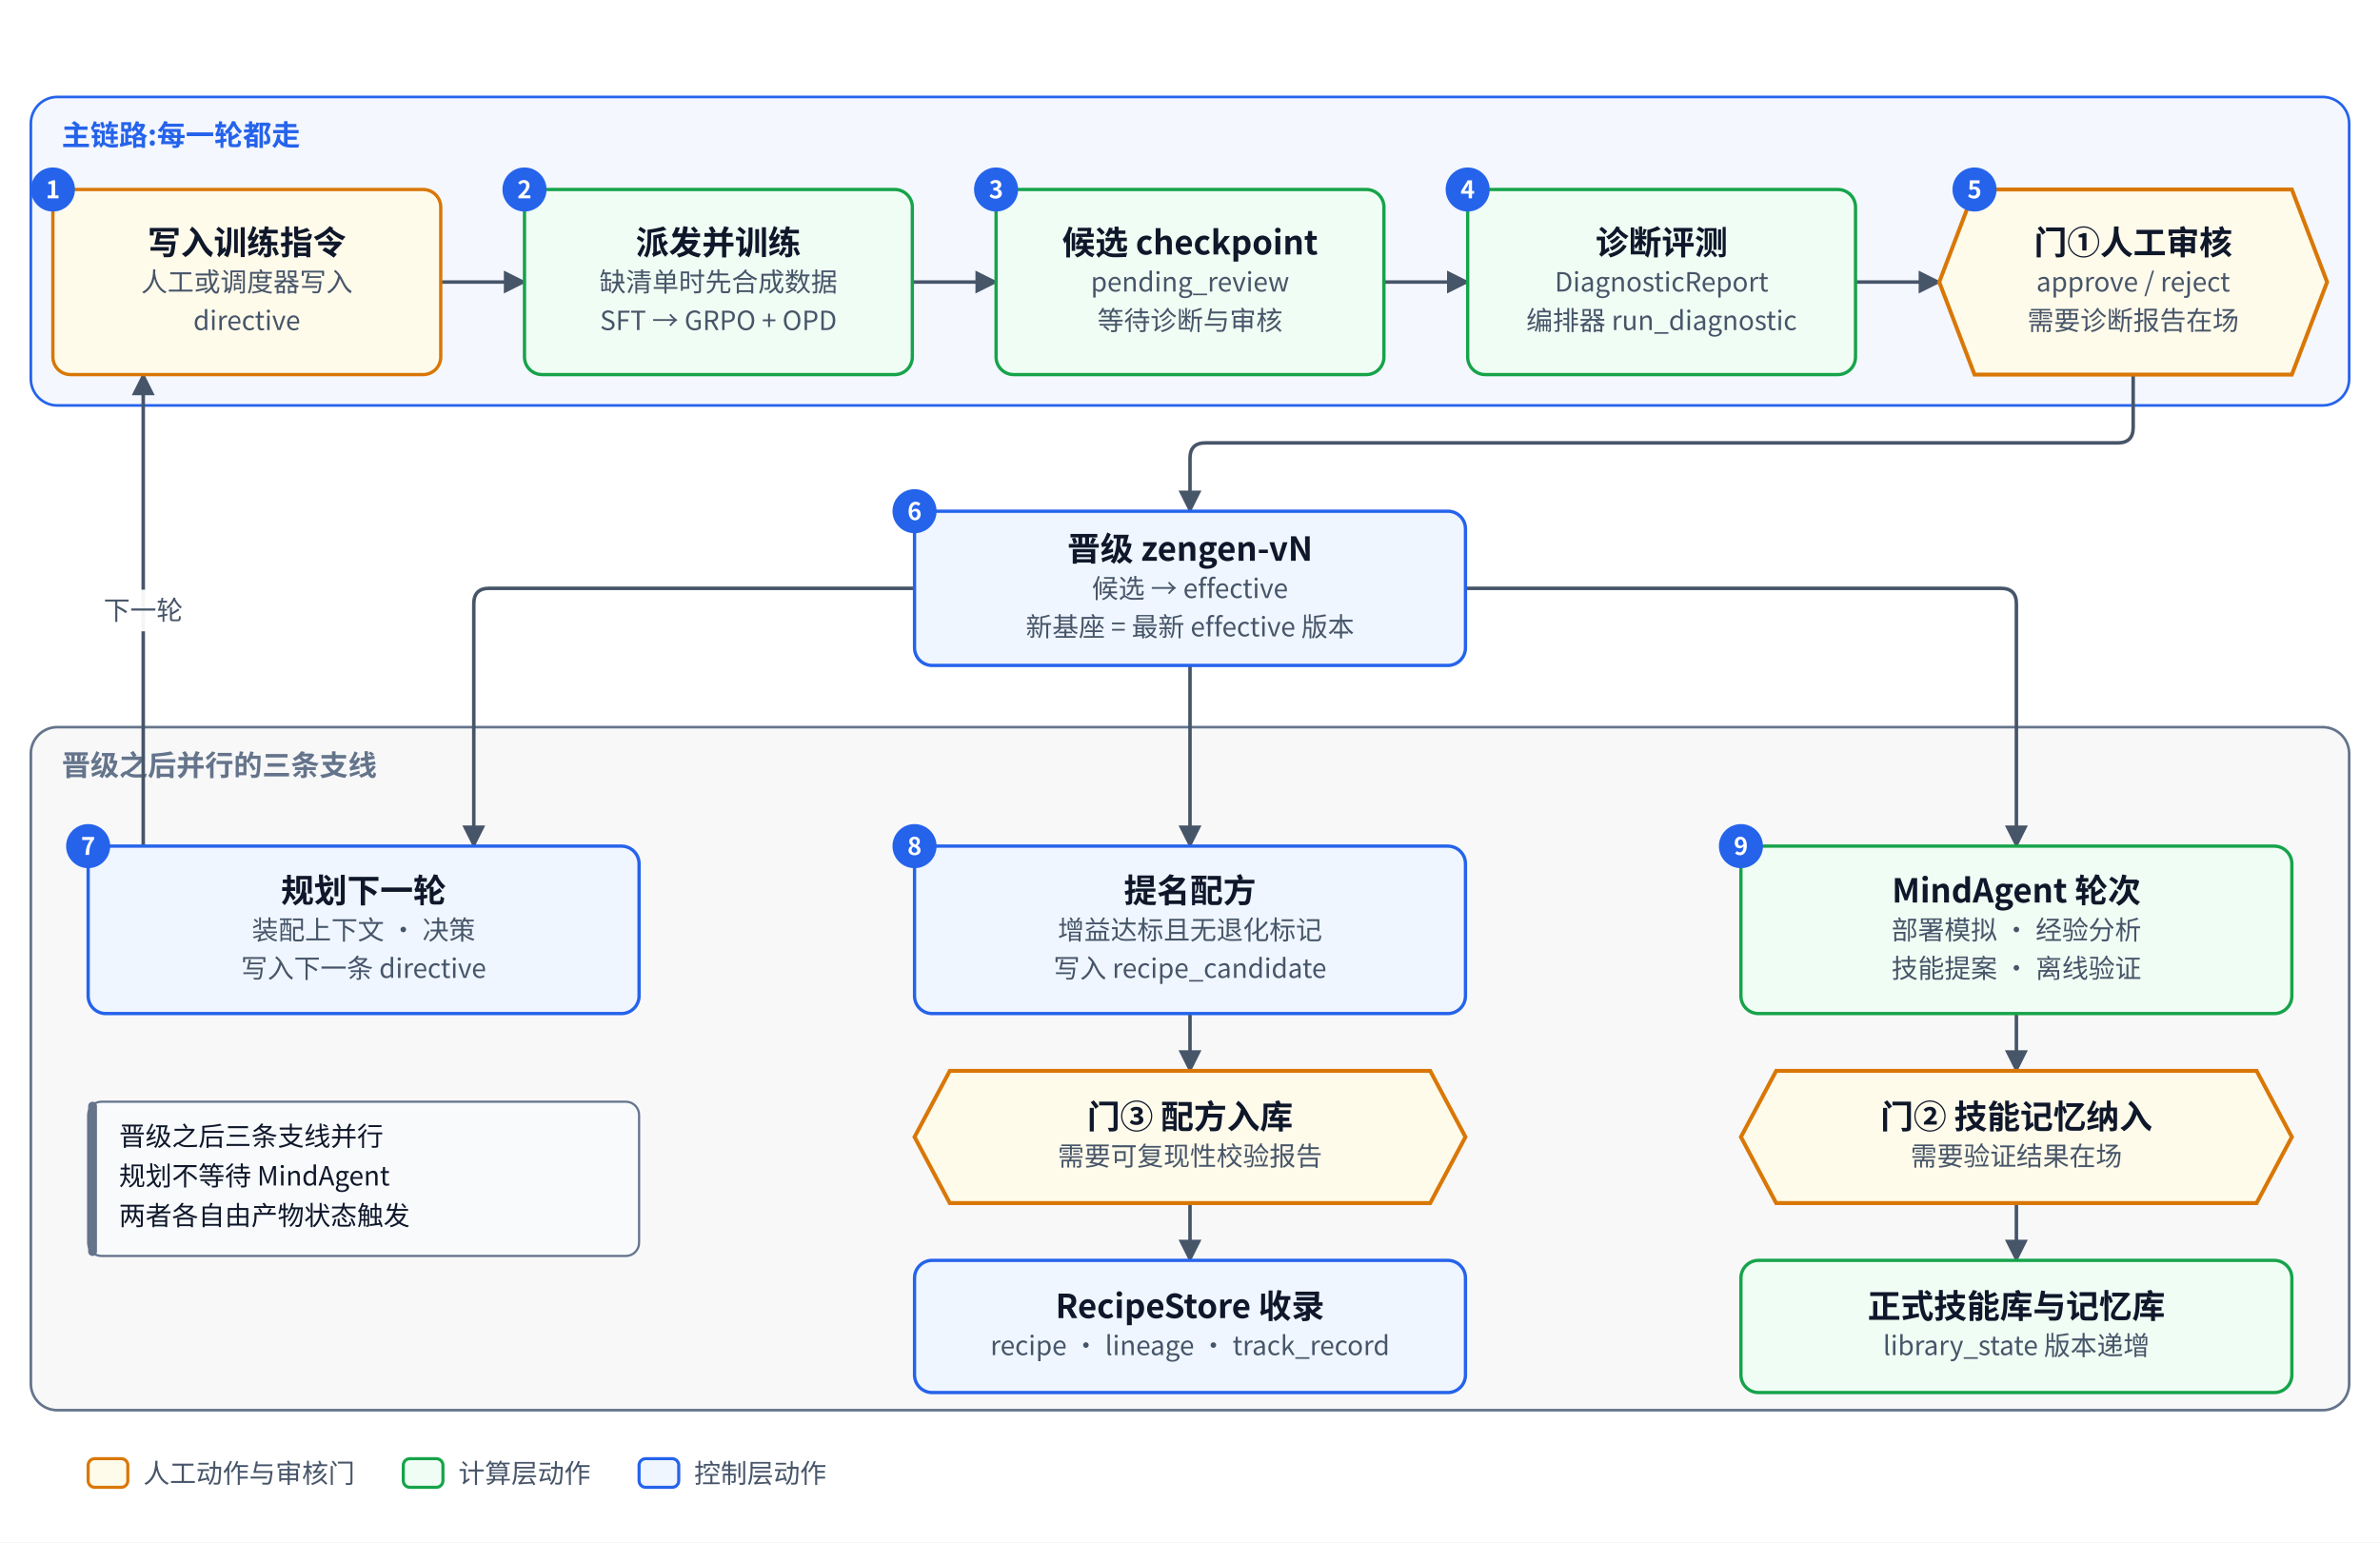
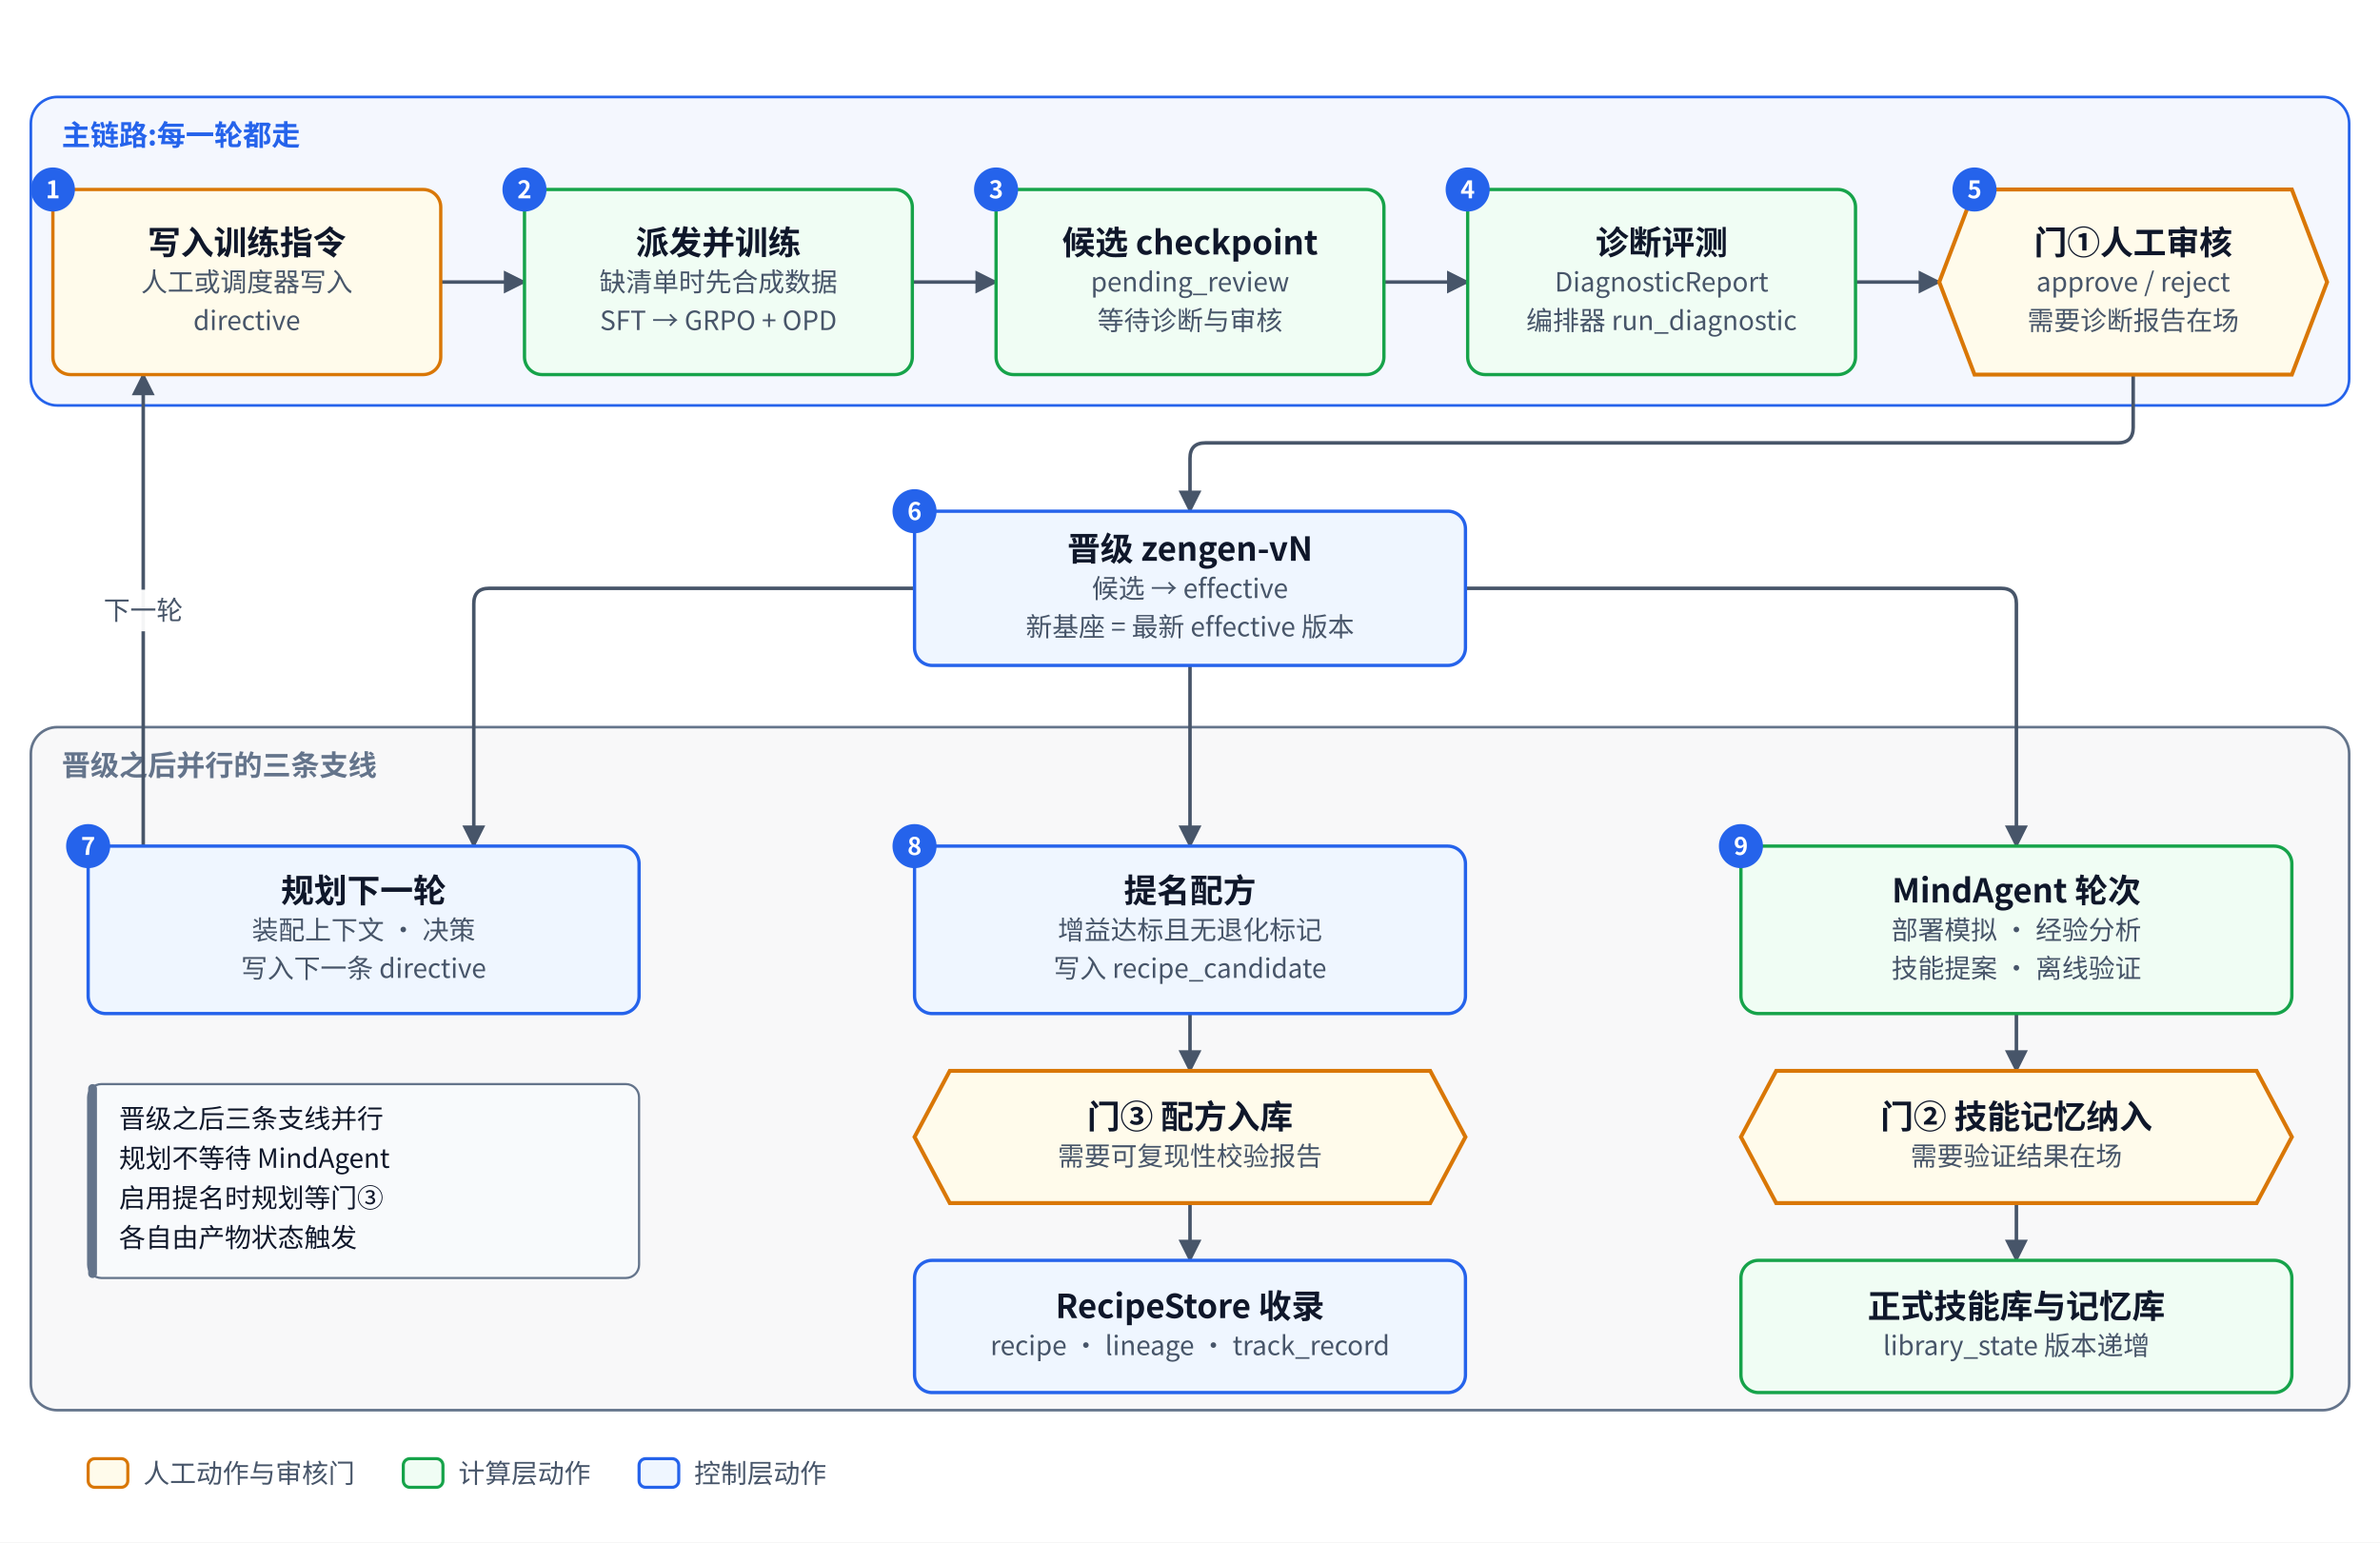
<svg xmlns="http://www.w3.org/2000/svg" viewBox="0 0 1080 700" width="1080" height="700" role="img" aria-labelledby="t d" font-family="-apple-system,BlinkMacSystemFont,'PingFang SC','Hiragino Sans GB','Noto Sans CJK SC','Microsoft YaHei','Segoe UI',Helvetica,Arial,sans-serif">
  <defs>
    <marker id="ah0" viewBox="0 0 10 10" refX="9" refY="5" markerWidth="6.5" markerHeight="6.5" orient="auto-start-reverse">
      <path d="M0,0 L10,5 L0,10 z" fill="#475569" />
    </marker>
  </defs>
  <rect width="1080" height="700" fill="#ffffff" />
  <rect x="14" y="44" width="1052" height="140" rx="12" fill="#2563eb" fill-opacity="0.05" stroke="#2563eb" stroke-width="1.2" />
  <text x="28" y="66" text-anchor="start" font-size="13" font-weight="700" fill="#2563eb">主链路:每一轮都走</text>
  <rect x="14" y="330" width="1052" height="310" rx="12" fill="#64748b" fill-opacity="0.05" stroke="#64748b" stroke-width="1.2" />
  <text x="28" y="352" text-anchor="start" font-size="13" font-weight="700" fill="#64748b">晋级之后并行的三条支线</text>
  <path d="M200.0,128.0 L238.0,128.0" fill="none" stroke="#475569" stroke-width="1.6" stroke-linejoin="round" stroke-linecap="round" marker-end="url(#ah0)" />
  <path d="M414.0,128.0 L452.0,128.0" fill="none" stroke="#475569" stroke-width="1.6" stroke-linejoin="round" stroke-linecap="round" marker-end="url(#ah0)" />
  <path d="M628.0,128.0 L666.0,128.0" fill="none" stroke="#475569" stroke-width="1.6" stroke-linejoin="round" stroke-linecap="round" marker-end="url(#ah0)" />
  <path d="M842.0,128.0 L880.0,128.0" fill="none" stroke="#475569" stroke-width="1.6" stroke-linejoin="round" stroke-linecap="round" marker-end="url(#ah0)" />
  <path d="M968.0,170.0 L968.0,194.0 Q968.0,201.0 961.0,201.0 L547.0,201.0 Q540.0,201.0 540.0,208.0 L540.0,232.0" fill="none" stroke="#475569" stroke-width="1.6" stroke-linejoin="round" stroke-linecap="round" marker-end="url(#ah0)" />
  <path d="M415.0,267.0 L222.0,267.0 Q215.0,267.0 215.0,274.0 L215.0,384.0" fill="none" stroke="#475569" stroke-width="1.6" stroke-linejoin="round" stroke-linecap="round" marker-end="url(#ah0)" />
  <path d="M540.0,302.0 L540.0,384.0" fill="none" stroke="#475569" stroke-width="1.6" stroke-linejoin="round" stroke-linecap="round" marker-end="url(#ah0)" />
  <path d="M665.0,267.0 L908.0,267.0 Q915.0,267.0 915.0,274.0 L915.0,384.0" fill="none" stroke="#475569" stroke-width="1.6" stroke-linejoin="round" stroke-linecap="round" marker-end="url(#ah0)" />
  <path d="M65.0,384.0 L65.0,170.0" fill="none" stroke="#475569" stroke-width="1.6" stroke-linejoin="round" stroke-linecap="round" marker-end="url(#ah0)" />
  <path d="M540.0,460.0 L540.0,486.0" fill="none" stroke="#475569" stroke-width="1.6" stroke-linejoin="round" stroke-linecap="round" marker-end="url(#ah0)" />
  <path d="M540.0,546.0 L540.0,572.0" fill="none" stroke="#475569" stroke-width="1.6" stroke-linejoin="round" stroke-linecap="round" marker-end="url(#ah0)" />
  <path d="M915.0,460.0 L915.0,486.0" fill="none" stroke="#475569" stroke-width="1.6" stroke-linejoin="round" stroke-linecap="round" marker-end="url(#ah0)" />
  <path d="M915.0,546.0 L915.0,572.0" fill="none" stroke="#475569" stroke-width="1.6" stroke-linejoin="round" stroke-linecap="round" marker-end="url(#ah0)" />
  <rect x="24" y="86" width="176" height="84" rx="8" fill="#fffbeb" stroke="#d97706" stroke-width="1.5" />
  <text x="112.0" y="115.5" text-anchor="middle" font-size="15" font-weight="700" fill="#0f172a">写入训练指令</text>
  <text x="112.0" y="132.3" text-anchor="middle" font-size="12" fill="#475569">人工或调度器写入</text>
  <text x="112.0" y="149.8" text-anchor="middle" font-size="12" fill="#475569">directive</text>
  <rect x="238" y="86" width="176" height="84" rx="8" fill="#f0fdf4" stroke="#16a34a" stroke-width="1.5" />
  <text x="326.0" y="115.5" text-anchor="middle" font-size="15" font-weight="700" fill="#0f172a">派发并训练</text>
  <text x="326.0" y="132.3" text-anchor="middle" font-size="12" fill="#475569">缺清单时先合成数据</text>
  <text x="326.0" y="149.8" text-anchor="middle" font-size="12" fill="#475569">SFT → GRPO + OPD</text>
  <rect x="452" y="86" width="176" height="84" rx="8" fill="#f0fdf4" stroke="#16a34a" stroke-width="1.5" />
  <text x="540.0" y="115.5" text-anchor="middle" font-size="15" font-weight="700" fill="#0f172a">候选 checkpoint</text>
  <text x="540.0" y="132.3" text-anchor="middle" font-size="12" fill="#475569">pending_review</text>
  <text x="540.0" y="149.8" text-anchor="middle" font-size="12" fill="#475569">等待诊断与审核</text>
  <rect x="666" y="86" width="176" height="84" rx="8" fill="#f0fdf4" stroke="#16a34a" stroke-width="1.5" />
  <text x="754.0" y="115.5" text-anchor="middle" font-size="15" font-weight="700" fill="#0f172a">诊断评测</text>
  <text x="754.0" y="132.3" text-anchor="middle" font-size="12" fill="#475569">DiagnosticReport</text>
  <text x="754.0" y="149.8" text-anchor="middle" font-size="12" fill="#475569">编排器 run_diagnostic</text>
  <polygon points="896.0,86.0 1040.0,86.0 1056.0,128.0 1040.0,170.0 896.0,170.0 880.0,128.0" fill="#fffbeb" stroke="#d97706" stroke-width="1.8" />
  <text x="968.0" y="115.5" text-anchor="middle" font-size="15" font-weight="700" fill="#0f172a">门①人工审核</text>
  <text x="968.0" y="132.3" text-anchor="middle" font-size="12" fill="#475569">approve / reject</text>
  <text x="968.0" y="149.8" text-anchor="middle" font-size="12" fill="#475569">需要诊断报告在场</text>
  <rect x="415" y="232" width="250" height="70" rx="8" fill="#eff6ff" stroke="#2563eb" stroke-width="1.5" />
  <text x="540.0" y="254.5" text-anchor="middle" font-size="15" font-weight="700" fill="#0f172a">晋级 zengen-vN</text>
  <text x="540.0" y="271.4" text-anchor="middle" font-size="12" fill="#475569">候选 → effective</text>
  <text x="540.0" y="288.8" text-anchor="middle" font-size="12" fill="#475569">新基座 = 最新 effective 版本</text>
  <rect x="40" y="384" width="250" height="76" rx="8" fill="#eff6ff" stroke="#2563eb" stroke-width="1.5" />
  <text x="165.0" y="409.6" text-anchor="middle" font-size="15" font-weight="700" fill="#0f172a">规划下一轮</text>
  <text x="165.0" y="426.4" text-anchor="middle" font-size="12" fill="#475569">装配上下文 · 决策</text>
  <text x="165.0" y="443.8" text-anchor="middle" font-size="12" fill="#475569">写入下一条 directive</text>
  <rect x="415" y="384" width="250" height="76" rx="8" fill="#eff6ff" stroke="#2563eb" stroke-width="1.5" />
  <text x="540.0" y="409.6" text-anchor="middle" font-size="15" font-weight="700" fill="#0f172a">提名配方</text>
  <text x="540.0" y="426.4" text-anchor="middle" font-size="12" fill="#475569">增益达标且无退化标记</text>
  <text x="540.0" y="443.8" text-anchor="middle" font-size="12" fill="#475569">写入 recipe_candidate</text>
  <rect x="790" y="384" width="250" height="76" rx="8" fill="#f0fdf4" stroke="#16a34a" stroke-width="1.5" />
  <text x="915.0" y="409.6" text-anchor="middle" font-size="15" font-weight="700" fill="#0f172a">MindAgent 轮次</text>
  <text x="915.0" y="426.4" text-anchor="middle" font-size="12" fill="#475569">部署模拟 · 经验分析</text>
  <text x="915.0" y="443.8" text-anchor="middle" font-size="12" fill="#475569">技能提案 · 离线验证</text>
  <polygon points="431.0,486.0 649.0,486.0 665.0,516.0 649.0,546.0 431.0,546.0 415.0,516.0" fill="#fffbeb" stroke="#d97706" stroke-width="1.8" />
  <text x="540.0" y="512.2" text-anchor="middle" font-size="15" font-weight="700" fill="#0f172a">门③ 配方入库</text>
  <text x="540.0" y="529.0" text-anchor="middle" font-size="12" fill="#475569">需要可复现性校验报告</text>
  <rect x="415" y="572" width="250" height="60" rx="8" fill="#eff6ff" stroke="#2563eb" stroke-width="1.5" />
  <text x="540.0" y="598.2" text-anchor="middle" font-size="15" font-weight="700" fill="#0f172a">RecipeStore 收录</text>
  <text x="540.0" y="615.0" text-anchor="middle" font-size="12" fill="#475569">recipe · lineage · track_record</text>
  <polygon points="806.0,486.0 1024.0,486.0 1040.0,516.0 1024.0,546.0 806.0,546.0 790.0,516.0" fill="#fffbeb" stroke="#d97706" stroke-width="1.8" />
  <text x="915.0" y="512.2" text-anchor="middle" font-size="15" font-weight="700" fill="#0f172a">门② 技能记忆纳入</text>
  <text x="915.0" y="529.0" text-anchor="middle" font-size="12" fill="#475569">需要验证结果在场</text>
  <rect x="790" y="572" width="250" height="60" rx="8" fill="#f0fdf4" stroke="#16a34a" stroke-width="1.5" />
  <text x="915.0" y="598.2" text-anchor="middle" font-size="15" font-weight="700" fill="#0f172a">正式技能库与记忆库</text>
  <text x="915.0" y="615.0" text-anchor="middle" font-size="12" fill="#475569">library_state 版本递增</text>
  <circle cx="24" cy="86" r="10" fill="#2563eb" />
  <text x="24" y="90" text-anchor="middle" font-size="11" font-weight="700" fill="#ffffff">1</text>
  <circle cx="238" cy="86" r="10" fill="#2563eb" />
  <text x="238" y="90" text-anchor="middle" font-size="11" font-weight="700" fill="#ffffff">2</text>
  <circle cx="452" cy="86" r="10" fill="#2563eb" />
  <text x="452" y="90" text-anchor="middle" font-size="11" font-weight="700" fill="#ffffff">3</text>
  <circle cx="666" cy="86" r="10" fill="#2563eb" />
  <text x="666" y="90" text-anchor="middle" font-size="11" font-weight="700" fill="#ffffff">4</text>
  <circle cx="896" cy="86" r="10" fill="#2563eb" />
  <text x="896" y="90" text-anchor="middle" font-size="11" font-weight="700" fill="#ffffff">5</text>
  <circle cx="415" cy="232" r="10" fill="#2563eb" />
  <text x="415" y="236" text-anchor="middle" font-size="11" font-weight="700" fill="#ffffff">6</text>
  <circle cx="40" cy="384" r="10" fill="#2563eb" />
  <text x="40" y="388" text-anchor="middle" font-size="11" font-weight="700" fill="#ffffff">7</text>
  <circle cx="415" cy="384" r="10" fill="#2563eb" />
  <text x="415" y="388" text-anchor="middle" font-size="11" font-weight="700" fill="#ffffff">8</text>
  <circle cx="790" cy="384" r="10" fill="#2563eb" />
  <text x="790" y="388" text-anchor="middle" font-size="11" font-weight="700" fill="#ffffff">9</text>
-   <rect x="40" y="500" width="250" height="70.0" rx="6" fill="#f8fafc" stroke="#64748b" stroke-width="1" />
-   <rect x="40" y="500" width="4" height="70.0" rx="2" fill="#64748b" />
-   <text x="54" y="520.0" font-size="12" fill="#0f172a">晋级之后三条支线并行</text>
-   <text x="54" y="538.0" font-size="12" fill="#0f172a">规划不等待 MindAgent</text>
-   <text x="54" y="556.0" font-size="12" fill="#0f172a">两者各自由产物状态触发</text>
+   <rect x="40" y="492" width="250" height="88.0" rx="6" fill="#f8fafc" stroke="#64748b" stroke-width="1" />
+   <rect x="40" y="492" width="4" height="88.0" rx="2" fill="#64748b" />
+   <text x="54" y="512.0" font-size="12" fill="#0f172a">晋级之后三条支线并行</text>
+   <text x="54" y="530.0" font-size="12" fill="#0f172a">规划不等待 MindAgent</text>
+   <text x="54" y="548.0" font-size="12" fill="#0f172a">启用提名时规划等门③</text>
+   <text x="54" y="566.0" font-size="12" fill="#0f172a">各自由产物状态触发</text>
  <rect x="43.0" y="267.6" width="44.0" height="18.9" rx="4" fill="#ffffff" fill-opacity="0.94" />
  <text x="65.0" y="281.3" text-anchor="middle" font-size="12" fill="#475569">下一轮</text>
  <rect x="40" y="662" width="18" height="13" rx="3" fill="#fffbeb" stroke="#d97706" stroke-width="1.4" />
  <text x="65" y="673" font-size="12" fill="#475569">人工动作与审核门</text>
  <rect x="183.0" y="662" width="18" height="13" rx="3" fill="#f0fdf4" stroke="#16a34a" stroke-width="1.4" />
  <text x="208.0" y="673" font-size="12" fill="#475569">计算层动作</text>
  <rect x="290.0" y="662" width="18" height="13" rx="3" fill="#eff6ff" stroke="#2563eb" stroke-width="1.4" />
  <text x="315.0" y="673" font-size="12" fill="#475569">控制层动作</text>
</svg>
